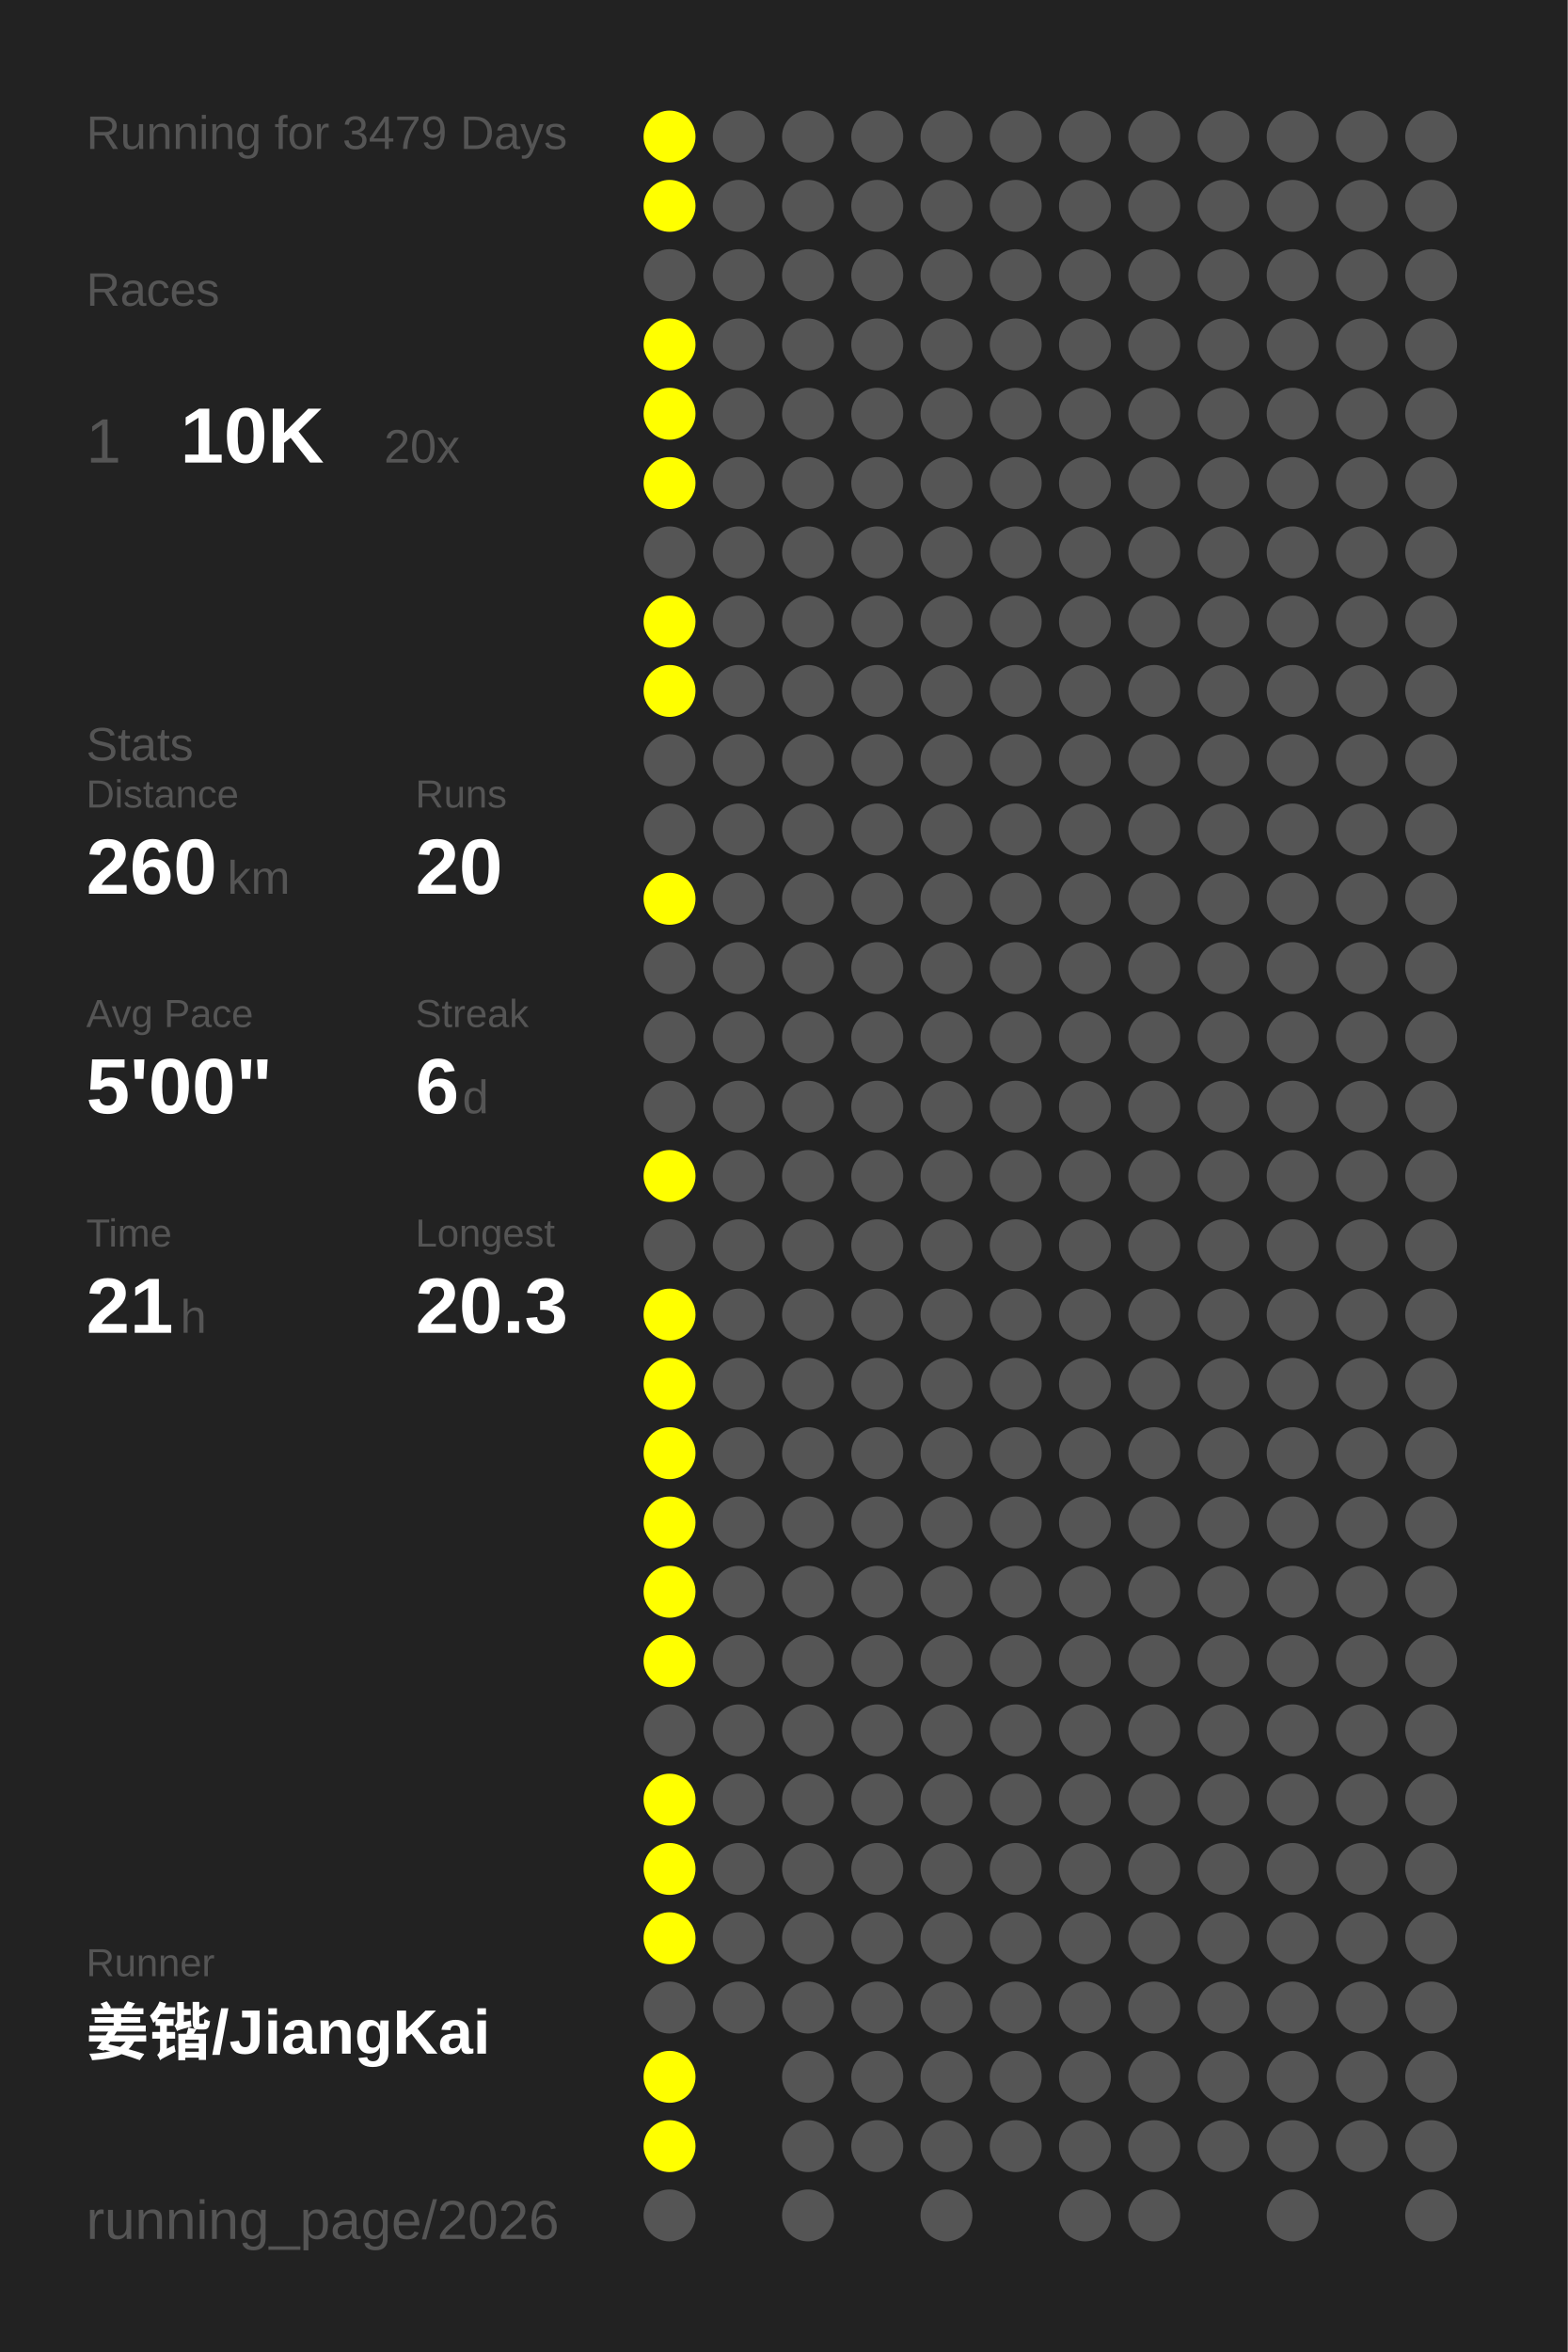
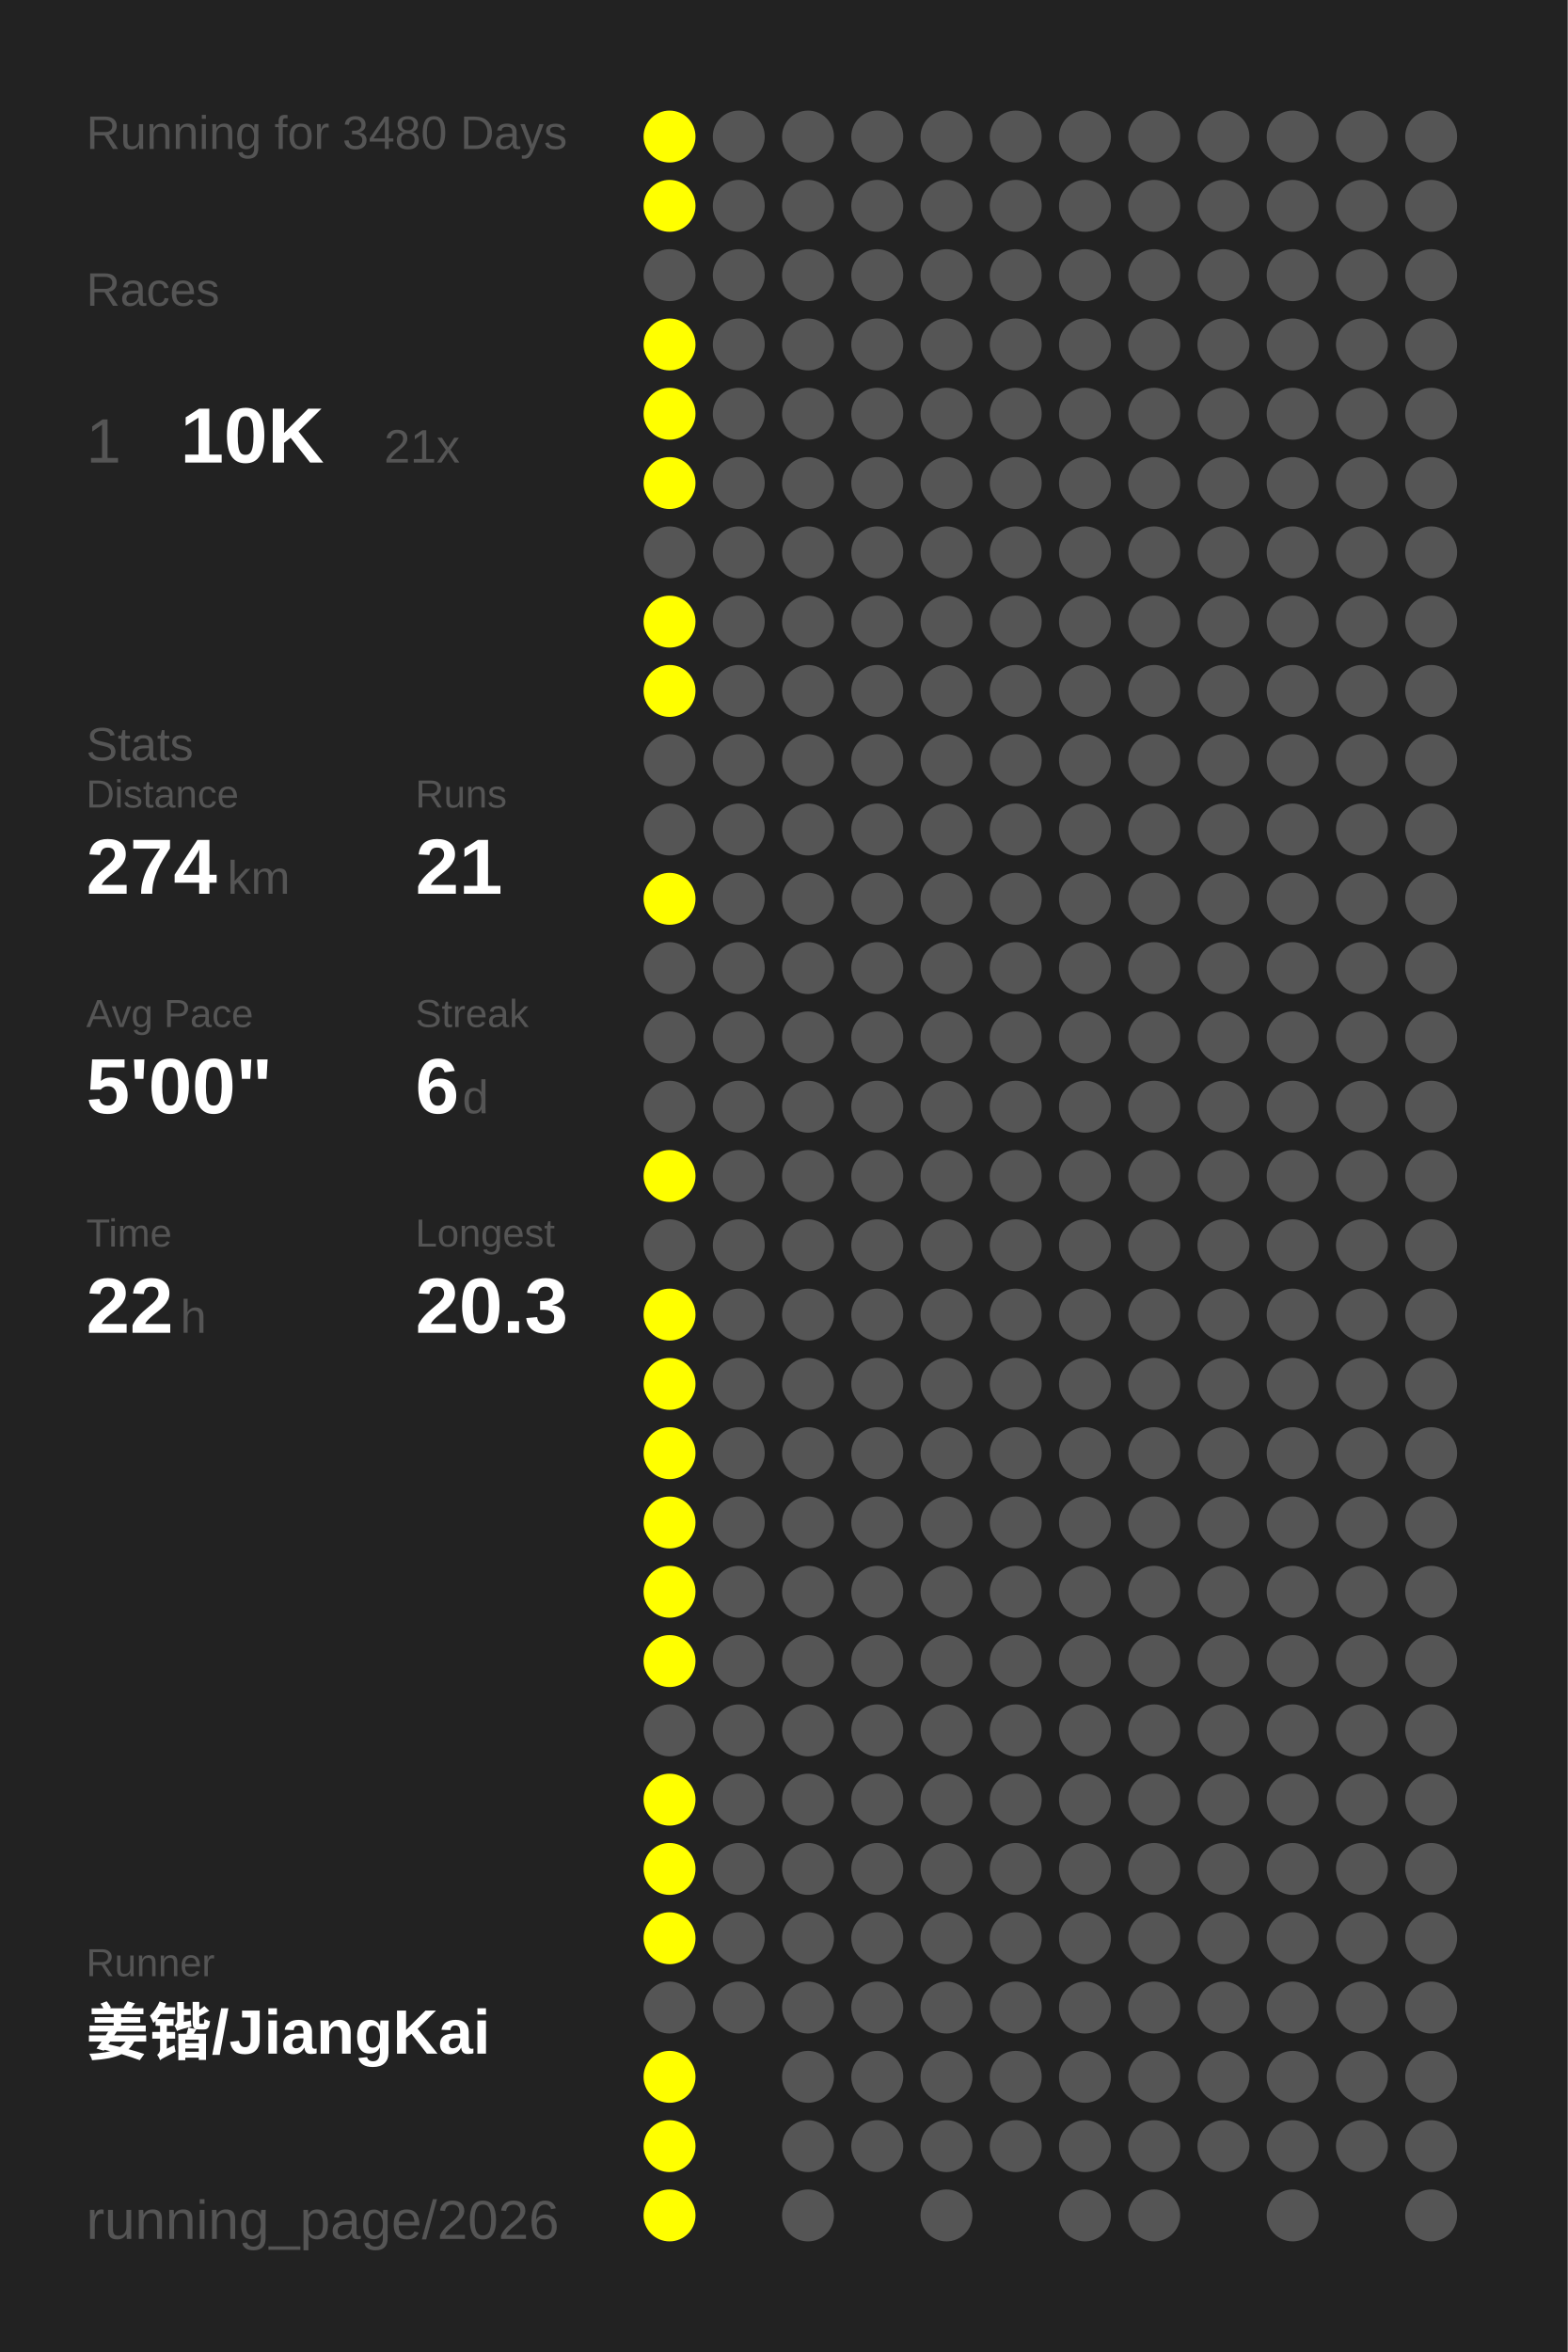
<svg xmlns="http://www.w3.org/2000/svg" baseProfile="full" height="300mm" version="1.1" viewBox="0,0,200,300" width="200mm">
  <defs />
  <rect fill="#222222" height="300" width="200" x="0" y="0" />
-   <text fill="#555555" style="font-size:6px; font-family:Arial;" x="11" y="19">Running for 3479 Days</text>
+   <text fill="#555555" style="font-size:6px; font-family:Arial;" x="11" y="19">Running for 3480 Days</text>
  <text fill="#555555" style="font-size:6px; font-family:Arial;" x="11" y="39">Races</text>
  <text fill="#555555" style="font-size:8px; font-family:Arial;" x="11" y="59">1</text>
  <text fill="#FFFFFF" style="font-size:10px; font-family:Arial; font-weight:bold;" x="23" y="59">10K</text>
-   <text fill="#555555" style="font-size:6px; font-family:Arial;" x="49" y="59">20x</text>
+   <text fill="#555555" style="font-size:6px; font-family:Arial;" x="49" y="59">21x</text>
  <text fill="#555555" style="font-size:6px; font-family:Arial;" x="11" y="97">Stats</text>
  <text fill="#555555" style="font-size:5px; font-family:Arial;" x="11" y="103">Distance</text>
-   <text fill="#FFFFFF" style="font-size:10px; font-family:Arial; font-weight:bold;" x="11" y="114">260</text>
+   <text fill="#FFFFFF" style="font-size:10px; font-family:Arial; font-weight:bold;" x="11" y="114">274</text>
  <text fill="#555555" style="font-size:6px; font-family:Arial;" x="29" y="114">km</text>
  <text fill="#555555" style="font-size:5px; font-family:Arial;" x="53" y="103">Runs</text>
-   <text fill="#FFFFFF" style="font-size:10px; font-family:Arial; font-weight:bold;" x="53" y="114">20</text>
+   <text fill="#FFFFFF" style="font-size:10px; font-family:Arial; font-weight:bold;" x="53" y="114">21</text>
  <text fill="#555555" style="font-size:5px; font-family:Arial;" x="11" y="131">Avg Pace</text>
  <text fill="#FFFFFF" style="font-size:10px; font-family:Arial; font-weight:bold;" x="11" y="142">5'00"</text>
  <text fill="#555555" style="font-size:5px; font-family:Arial;" x="53" y="131">Streak</text>
  <text fill="#FFFFFF" style="font-size:10px; font-family:Arial; font-weight:bold;" x="53" y="142">6</text>
  <text fill="#555555" style="font-size:6px; font-family:Arial;" x="59" y="142">d</text>
  <text fill="#555555" style="font-size:5px; font-family:Arial;" x="11" y="159">Time</text>
-   <text fill="#FFFFFF" style="font-size:10px; font-family:Arial; font-weight:bold;" x="11" y="170">21</text>
+   <text fill="#FFFFFF" style="font-size:10px; font-family:Arial; font-weight:bold;" x="11" y="170">22</text>
  <text fill="#555555" style="font-size:6px; font-family:Arial;" x="23" y="170">h</text>
  <text fill="#555555" style="font-size:5px; font-family:Arial;" x="53" y="159">Longest</text>
  <text fill="#FFFFFF" style="font-size:10px; font-family:Arial; font-weight:bold;" x="53" y="170">20.3</text>
  <text fill="#555555" style="font-size:5px; font-family:Arial;" x="11" y="252.065">Runner</text>
  <text fill="#FFFFFF" style="font-size:8px; font-family:Arial; font-weight:bold;" x="11" y="262.065">姜锴/JiangKai</text>
  <text fill="#555555" style="font-size:7px; font-family:Arial;" x="11" y="285.581">running_page/2026</text>
  <circle cx="85.417" cy="17.419" fill="#FFFF00" r="3.312" />
  <circle cx="85.417" cy="26.258" fill="#FFFF00" r="3.312" />
  <circle cx="85.417" cy="35.097" fill="#555555" r="3.312" />
  <circle cx="85.417" cy="43.935" fill="#FFFF00" r="3.312" />
  <circle cx="85.417" cy="52.774" fill="#FFFF00" r="3.312" />
  <circle cx="85.417" cy="61.613" fill="#FFFF00" r="3.312" />
  <circle cx="85.417" cy="70.452" fill="#555555" r="3.312" />
  <circle cx="85.417" cy="79.29" fill="#FFFF00" r="3.312" />
  <circle cx="85.417" cy="88.129" fill="#FFFF00" r="3.312" />
  <circle cx="85.417" cy="96.968" fill="#555555" r="3.312" />
  <circle cx="85.417" cy="105.806" fill="#555555" r="3.312" />
  <circle cx="85.417" cy="114.645" fill="#FFFF00" r="3.312" />
  <circle cx="85.417" cy="123.484" fill="#555555" r="3.312" />
  <circle cx="85.417" cy="132.323" fill="#555555" r="3.312" />
  <circle cx="85.417" cy="141.161" fill="#555555" r="3.312" />
  <circle cx="85.417" cy="150" fill="#FFFF00" r="3.312" />
  <circle cx="85.417" cy="158.839" fill="#555555" r="3.312" />
  <circle cx="85.417" cy="167.677" fill="#FFFF00" r="3.312" />
  <circle cx="85.417" cy="176.516" fill="#FFFF00" r="3.312" />
  <circle cx="85.417" cy="185.355" fill="#FFFF00" r="3.312" />
  <circle cx="85.417" cy="194.194" fill="#FFFF00" r="3.312" />
  <circle cx="85.417" cy="203.032" fill="#FFFF00" r="3.312" />
  <circle cx="85.417" cy="211.871" fill="#FFFF00" r="3.312" />
  <circle cx="85.417" cy="220.71" fill="#555555" r="3.312" />
  <circle cx="85.417" cy="229.548" fill="#FFFF00" r="3.312" />
  <circle cx="85.417" cy="238.387" fill="#FFFF00" r="3.312" />
  <circle cx="85.417" cy="247.226" fill="#FFFF00" r="3.312" />
  <circle cx="85.417" cy="256.065" fill="#555555" r="3.312" />
  <circle cx="85.417" cy="264.903" fill="#FFFF00" r="3.312" />
  <circle cx="85.417" cy="273.742" fill="#FFFF00" r="3.312" />
-   <circle cx="85.417" cy="282.581" fill="#555555" r="3.312" />
+   <circle cx="85.417" cy="282.581" fill="#FFFF00" r="3.312" />
  <circle cx="94.25" cy="17.419" fill="#555555" r="3.312" />
  <circle cx="94.25" cy="26.258" fill="#555555" r="3.312" />
  <circle cx="94.25" cy="35.097" fill="#555555" r="3.312" />
  <circle cx="94.25" cy="43.935" fill="#555555" r="3.312" />
  <circle cx="94.25" cy="52.774" fill="#555555" r="3.312" />
  <circle cx="94.25" cy="61.613" fill="#555555" r="3.312" />
  <circle cx="94.25" cy="70.452" fill="#555555" r="3.312" />
  <circle cx="94.25" cy="79.29" fill="#555555" r="3.312" />
  <circle cx="94.25" cy="88.129" fill="#555555" r="3.312" />
  <circle cx="94.25" cy="96.968" fill="#555555" r="3.312" />
  <circle cx="94.25" cy="105.806" fill="#555555" r="3.312" />
  <circle cx="94.25" cy="114.645" fill="#555555" r="3.312" />
  <circle cx="94.25" cy="123.484" fill="#555555" r="3.312" />
  <circle cx="94.25" cy="132.323" fill="#555555" r="3.312" />
  <circle cx="94.25" cy="141.161" fill="#555555" r="3.312" />
  <circle cx="94.25" cy="150" fill="#555555" r="3.312" />
  <circle cx="94.25" cy="158.839" fill="#555555" r="3.312" />
  <circle cx="94.25" cy="167.677" fill="#555555" r="3.312" />
  <circle cx="94.25" cy="176.516" fill="#555555" r="3.312" />
  <circle cx="94.25" cy="185.355" fill="#555555" r="3.312" />
  <circle cx="94.25" cy="194.194" fill="#555555" r="3.312" />
  <circle cx="94.25" cy="203.032" fill="#555555" r="3.312" />
  <circle cx="94.25" cy="211.871" fill="#555555" r="3.312" />
  <circle cx="94.25" cy="220.71" fill="#555555" r="3.312" />
  <circle cx="94.25" cy="229.548" fill="#555555" r="3.312" />
  <circle cx="94.25" cy="238.387" fill="#555555" r="3.312" />
  <circle cx="94.25" cy="247.226" fill="#555555" r="3.312" />
  <circle cx="94.25" cy="256.065" fill="#555555" r="3.312" />
  <circle cx="103.083" cy="17.419" fill="#555555" r="3.312" />
  <circle cx="103.083" cy="26.258" fill="#555555" r="3.312" />
  <circle cx="103.083" cy="35.097" fill="#555555" r="3.312" />
  <circle cx="103.083" cy="43.935" fill="#555555" r="3.312" />
  <circle cx="103.083" cy="52.774" fill="#555555" r="3.312" />
  <circle cx="103.083" cy="61.613" fill="#555555" r="3.312" />
  <circle cx="103.083" cy="70.452" fill="#555555" r="3.312" />
  <circle cx="103.083" cy="79.29" fill="#555555" r="3.312" />
  <circle cx="103.083" cy="88.129" fill="#555555" r="3.312" />
  <circle cx="103.083" cy="96.968" fill="#555555" r="3.312" />
  <circle cx="103.083" cy="105.806" fill="#555555" r="3.312" />
  <circle cx="103.083" cy="114.645" fill="#555555" r="3.312" />
  <circle cx="103.083" cy="123.484" fill="#555555" r="3.312" />
  <circle cx="103.083" cy="132.323" fill="#555555" r="3.312" />
  <circle cx="103.083" cy="141.161" fill="#555555" r="3.312" />
  <circle cx="103.083" cy="150" fill="#555555" r="3.312" />
  <circle cx="103.083" cy="158.839" fill="#555555" r="3.312" />
  <circle cx="103.083" cy="167.677" fill="#555555" r="3.312" />
  <circle cx="103.083" cy="176.516" fill="#555555" r="3.312" />
  <circle cx="103.083" cy="185.355" fill="#555555" r="3.312" />
  <circle cx="103.083" cy="194.194" fill="#555555" r="3.312" />
  <circle cx="103.083" cy="203.032" fill="#555555" r="3.312" />
  <circle cx="103.083" cy="211.871" fill="#555555" r="3.312" />
  <circle cx="103.083" cy="220.71" fill="#555555" r="3.312" />
  <circle cx="103.083" cy="229.548" fill="#555555" r="3.312" />
  <circle cx="103.083" cy="238.387" fill="#555555" r="3.312" />
  <circle cx="103.083" cy="247.226" fill="#555555" r="3.312" />
  <circle cx="103.083" cy="256.065" fill="#555555" r="3.312" />
  <circle cx="103.083" cy="264.903" fill="#555555" r="3.312" />
  <circle cx="103.083" cy="273.742" fill="#555555" r="3.312" />
  <circle cx="103.083" cy="282.581" fill="#555555" r="3.312" />
  <circle cx="111.917" cy="17.419" fill="#555555" r="3.312" />
  <circle cx="111.917" cy="26.258" fill="#555555" r="3.312" />
  <circle cx="111.917" cy="35.097" fill="#555555" r="3.312" />
  <circle cx="111.917" cy="43.935" fill="#555555" r="3.312" />
  <circle cx="111.917" cy="52.774" fill="#555555" r="3.312" />
  <circle cx="111.917" cy="61.613" fill="#555555" r="3.312" />
  <circle cx="111.917" cy="70.452" fill="#555555" r="3.312" />
  <circle cx="111.917" cy="79.29" fill="#555555" r="3.312" />
  <circle cx="111.917" cy="88.129" fill="#555555" r="3.312" />
  <circle cx="111.917" cy="96.968" fill="#555555" r="3.312" />
  <circle cx="111.917" cy="105.806" fill="#555555" r="3.312" />
  <circle cx="111.917" cy="114.645" fill="#555555" r="3.312" />
  <circle cx="111.917" cy="123.484" fill="#555555" r="3.312" />
  <circle cx="111.917" cy="132.323" fill="#555555" r="3.312" />
  <circle cx="111.917" cy="141.161" fill="#555555" r="3.312" />
  <circle cx="111.917" cy="150" fill="#555555" r="3.312" />
  <circle cx="111.917" cy="158.839" fill="#555555" r="3.312" />
  <circle cx="111.917" cy="167.677" fill="#555555" r="3.312" />
  <circle cx="111.917" cy="176.516" fill="#555555" r="3.312" />
  <circle cx="111.917" cy="185.355" fill="#555555" r="3.312" />
  <circle cx="111.917" cy="194.194" fill="#555555" r="3.312" />
  <circle cx="111.917" cy="203.032" fill="#555555" r="3.312" />
  <circle cx="111.917" cy="211.871" fill="#555555" r="3.312" />
  <circle cx="111.917" cy="220.71" fill="#555555" r="3.312" />
  <circle cx="111.917" cy="229.548" fill="#555555" r="3.312" />
  <circle cx="111.917" cy="238.387" fill="#555555" r="3.312" />
  <circle cx="111.917" cy="247.226" fill="#555555" r="3.312" />
  <circle cx="111.917" cy="256.065" fill="#555555" r="3.312" />
  <circle cx="111.917" cy="264.903" fill="#555555" r="3.312" />
  <circle cx="111.917" cy="273.742" fill="#555555" r="3.312" />
  <circle cx="120.75" cy="17.419" fill="#555555" r="3.312" />
  <circle cx="120.75" cy="26.258" fill="#555555" r="3.312" />
  <circle cx="120.75" cy="35.097" fill="#555555" r="3.312" />
  <circle cx="120.75" cy="43.935" fill="#555555" r="3.312" />
  <circle cx="120.75" cy="52.774" fill="#555555" r="3.312" />
  <circle cx="120.75" cy="61.613" fill="#555555" r="3.312" />
  <circle cx="120.75" cy="70.452" fill="#555555" r="3.312" />
  <circle cx="120.75" cy="79.29" fill="#555555" r="3.312" />
  <circle cx="120.75" cy="88.129" fill="#555555" r="3.312" />
  <circle cx="120.75" cy="96.968" fill="#555555" r="3.312" />
  <circle cx="120.75" cy="105.806" fill="#555555" r="3.312" />
  <circle cx="120.75" cy="114.645" fill="#555555" r="3.312" />
  <circle cx="120.75" cy="123.484" fill="#555555" r="3.312" />
  <circle cx="120.75" cy="132.323" fill="#555555" r="3.312" />
  <circle cx="120.75" cy="141.161" fill="#555555" r="3.312" />
  <circle cx="120.75" cy="150" fill="#555555" r="3.312" />
  <circle cx="120.75" cy="158.839" fill="#555555" r="3.312" />
  <circle cx="120.75" cy="167.677" fill="#555555" r="3.312" />
  <circle cx="120.75" cy="176.516" fill="#555555" r="3.312" />
  <circle cx="120.75" cy="185.355" fill="#555555" r="3.312" />
  <circle cx="120.75" cy="194.194" fill="#555555" r="3.312" />
  <circle cx="120.75" cy="203.032" fill="#555555" r="3.312" />
  <circle cx="120.75" cy="211.871" fill="#555555" r="3.312" />
  <circle cx="120.75" cy="220.71" fill="#555555" r="3.312" />
  <circle cx="120.75" cy="229.548" fill="#555555" r="3.312" />
  <circle cx="120.75" cy="238.387" fill="#555555" r="3.312" />
  <circle cx="120.75" cy="247.226" fill="#555555" r="3.312" />
  <circle cx="120.75" cy="256.065" fill="#555555" r="3.312" />
  <circle cx="120.75" cy="264.903" fill="#555555" r="3.312" />
  <circle cx="120.75" cy="273.742" fill="#555555" r="3.312" />
  <circle cx="120.75" cy="282.581" fill="#555555" r="3.312" />
  <circle cx="129.583" cy="17.419" fill="#555555" r="3.312" />
  <circle cx="129.583" cy="26.258" fill="#555555" r="3.312" />
  <circle cx="129.583" cy="35.097" fill="#555555" r="3.312" />
  <circle cx="129.583" cy="43.935" fill="#555555" r="3.312" />
  <circle cx="129.583" cy="52.774" fill="#555555" r="3.312" />
  <circle cx="129.583" cy="61.613" fill="#555555" r="3.312" />
  <circle cx="129.583" cy="70.452" fill="#555555" r="3.312" />
  <circle cx="129.583" cy="79.29" fill="#555555" r="3.312" />
  <circle cx="129.583" cy="88.129" fill="#555555" r="3.312" />
  <circle cx="129.583" cy="96.968" fill="#555555" r="3.312" />
  <circle cx="129.583" cy="105.806" fill="#555555" r="3.312" />
  <circle cx="129.583" cy="114.645" fill="#555555" r="3.312" />
  <circle cx="129.583" cy="123.484" fill="#555555" r="3.312" />
  <circle cx="129.583" cy="132.323" fill="#555555" r="3.312" />
  <circle cx="129.583" cy="141.161" fill="#555555" r="3.312" />
  <circle cx="129.583" cy="150" fill="#555555" r="3.312" />
  <circle cx="129.583" cy="158.839" fill="#555555" r="3.312" />
  <circle cx="129.583" cy="167.677" fill="#555555" r="3.312" />
  <circle cx="129.583" cy="176.516" fill="#555555" r="3.312" />
  <circle cx="129.583" cy="185.355" fill="#555555" r="3.312" />
  <circle cx="129.583" cy="194.194" fill="#555555" r="3.312" />
  <circle cx="129.583" cy="203.032" fill="#555555" r="3.312" />
  <circle cx="129.583" cy="211.871" fill="#555555" r="3.312" />
  <circle cx="129.583" cy="220.71" fill="#555555" r="3.312" />
  <circle cx="129.583" cy="229.548" fill="#555555" r="3.312" />
  <circle cx="129.583" cy="238.387" fill="#555555" r="3.312" />
  <circle cx="129.583" cy="247.226" fill="#555555" r="3.312" />
  <circle cx="129.583" cy="256.065" fill="#555555" r="3.312" />
  <circle cx="129.583" cy="264.903" fill="#555555" r="3.312" />
  <circle cx="129.583" cy="273.742" fill="#555555" r="3.312" />
  <circle cx="138.417" cy="17.419" fill="#555555" r="3.312" />
  <circle cx="138.417" cy="26.258" fill="#555555" r="3.312" />
  <circle cx="138.417" cy="35.097" fill="#555555" r="3.312" />
  <circle cx="138.417" cy="43.935" fill="#555555" r="3.312" />
  <circle cx="138.417" cy="52.774" fill="#555555" r="3.312" />
  <circle cx="138.417" cy="61.613" fill="#555555" r="3.312" />
  <circle cx="138.417" cy="70.452" fill="#555555" r="3.312" />
  <circle cx="138.417" cy="79.29" fill="#555555" r="3.312" />
  <circle cx="138.417" cy="88.129" fill="#555555" r="3.312" />
  <circle cx="138.417" cy="96.968" fill="#555555" r="3.312" />
  <circle cx="138.417" cy="105.806" fill="#555555" r="3.312" />
  <circle cx="138.417" cy="114.645" fill="#555555" r="3.312" />
  <circle cx="138.417" cy="123.484" fill="#555555" r="3.312" />
  <circle cx="138.417" cy="132.323" fill="#555555" r="3.312" />
  <circle cx="138.417" cy="141.161" fill="#555555" r="3.312" />
  <circle cx="138.417" cy="150" fill="#555555" r="3.312" />
  <circle cx="138.417" cy="158.839" fill="#555555" r="3.312" />
  <circle cx="138.417" cy="167.677" fill="#555555" r="3.312" />
  <circle cx="138.417" cy="176.516" fill="#555555" r="3.312" />
  <circle cx="138.417" cy="185.355" fill="#555555" r="3.312" />
  <circle cx="138.417" cy="194.194" fill="#555555" r="3.312" />
  <circle cx="138.417" cy="203.032" fill="#555555" r="3.312" />
  <circle cx="138.417" cy="211.871" fill="#555555" r="3.312" />
  <circle cx="138.417" cy="220.71" fill="#555555" r="3.312" />
  <circle cx="138.417" cy="229.548" fill="#555555" r="3.312" />
  <circle cx="138.417" cy="238.387" fill="#555555" r="3.312" />
  <circle cx="138.417" cy="247.226" fill="#555555" r="3.312" />
  <circle cx="138.417" cy="256.065" fill="#555555" r="3.312" />
  <circle cx="138.417" cy="264.903" fill="#555555" r="3.312" />
  <circle cx="138.417" cy="273.742" fill="#555555" r="3.312" />
  <circle cx="138.417" cy="282.581" fill="#555555" r="3.312" />
  <circle cx="147.25" cy="17.419" fill="#555555" r="3.312" />
  <circle cx="147.25" cy="26.258" fill="#555555" r="3.312" />
  <circle cx="147.25" cy="35.097" fill="#555555" r="3.312" />
  <circle cx="147.25" cy="43.935" fill="#555555" r="3.312" />
  <circle cx="147.25" cy="52.774" fill="#555555" r="3.312" />
  <circle cx="147.25" cy="61.613" fill="#555555" r="3.312" />
  <circle cx="147.25" cy="70.452" fill="#555555" r="3.312" />
  <circle cx="147.25" cy="79.29" fill="#555555" r="3.312" />
  <circle cx="147.25" cy="88.129" fill="#555555" r="3.312" />
  <circle cx="147.25" cy="96.968" fill="#555555" r="3.312" />
  <circle cx="147.25" cy="105.806" fill="#555555" r="3.312" />
  <circle cx="147.25" cy="114.645" fill="#555555" r="3.312" />
  <circle cx="147.25" cy="123.484" fill="#555555" r="3.312" />
  <circle cx="147.25" cy="132.323" fill="#555555" r="3.312" />
  <circle cx="147.25" cy="141.161" fill="#555555" r="3.312" />
  <circle cx="147.25" cy="150" fill="#555555" r="3.312" />
  <circle cx="147.25" cy="158.839" fill="#555555" r="3.312" />
  <circle cx="147.25" cy="167.677" fill="#555555" r="3.312" />
  <circle cx="147.25" cy="176.516" fill="#555555" r="3.312" />
  <circle cx="147.25" cy="185.355" fill="#555555" r="3.312" />
  <circle cx="147.25" cy="194.194" fill="#555555" r="3.312" />
  <circle cx="147.25" cy="203.032" fill="#555555" r="3.312" />
  <circle cx="147.25" cy="211.871" fill="#555555" r="3.312" />
  <circle cx="147.25" cy="220.71" fill="#555555" r="3.312" />
  <circle cx="147.25" cy="229.548" fill="#555555" r="3.312" />
  <circle cx="147.25" cy="238.387" fill="#555555" r="3.312" />
  <circle cx="147.25" cy="247.226" fill="#555555" r="3.312" />
  <circle cx="147.25" cy="256.065" fill="#555555" r="3.312" />
  <circle cx="147.25" cy="264.903" fill="#555555" r="3.312" />
  <circle cx="147.25" cy="273.742" fill="#555555" r="3.312" />
  <circle cx="147.25" cy="282.581" fill="#555555" r="3.312" />
  <circle cx="156.083" cy="17.419" fill="#555555" r="3.312" />
  <circle cx="156.083" cy="26.258" fill="#555555" r="3.312" />
  <circle cx="156.083" cy="35.097" fill="#555555" r="3.312" />
  <circle cx="156.083" cy="43.935" fill="#555555" r="3.312" />
  <circle cx="156.083" cy="52.774" fill="#555555" r="3.312" />
  <circle cx="156.083" cy="61.613" fill="#555555" r="3.312" />
  <circle cx="156.083" cy="70.452" fill="#555555" r="3.312" />
  <circle cx="156.083" cy="79.29" fill="#555555" r="3.312" />
  <circle cx="156.083" cy="88.129" fill="#555555" r="3.312" />
  <circle cx="156.083" cy="96.968" fill="#555555" r="3.312" />
  <circle cx="156.083" cy="105.806" fill="#555555" r="3.312" />
  <circle cx="156.083" cy="114.645" fill="#555555" r="3.312" />
  <circle cx="156.083" cy="123.484" fill="#555555" r="3.312" />
  <circle cx="156.083" cy="132.323" fill="#555555" r="3.312" />
  <circle cx="156.083" cy="141.161" fill="#555555" r="3.312" />
  <circle cx="156.083" cy="150" fill="#555555" r="3.312" />
  <circle cx="156.083" cy="158.839" fill="#555555" r="3.312" />
  <circle cx="156.083" cy="167.677" fill="#555555" r="3.312" />
  <circle cx="156.083" cy="176.516" fill="#555555" r="3.312" />
  <circle cx="156.083" cy="185.355" fill="#555555" r="3.312" />
  <circle cx="156.083" cy="194.194" fill="#555555" r="3.312" />
  <circle cx="156.083" cy="203.032" fill="#555555" r="3.312" />
  <circle cx="156.083" cy="211.871" fill="#555555" r="3.312" />
  <circle cx="156.083" cy="220.71" fill="#555555" r="3.312" />
  <circle cx="156.083" cy="229.548" fill="#555555" r="3.312" />
  <circle cx="156.083" cy="238.387" fill="#555555" r="3.312" />
  <circle cx="156.083" cy="247.226" fill="#555555" r="3.312" />
  <circle cx="156.083" cy="256.065" fill="#555555" r="3.312" />
  <circle cx="156.083" cy="264.903" fill="#555555" r="3.312" />
  <circle cx="156.083" cy="273.742" fill="#555555" r="3.312" />
  <circle cx="164.917" cy="17.419" fill="#555555" r="3.312" />
  <circle cx="164.917" cy="26.258" fill="#555555" r="3.312" />
  <circle cx="164.917" cy="35.097" fill="#555555" r="3.312" />
  <circle cx="164.917" cy="43.935" fill="#555555" r="3.312" />
  <circle cx="164.917" cy="52.774" fill="#555555" r="3.312" />
  <circle cx="164.917" cy="61.613" fill="#555555" r="3.312" />
  <circle cx="164.917" cy="70.452" fill="#555555" r="3.312" />
  <circle cx="164.917" cy="79.29" fill="#555555" r="3.312" />
  <circle cx="164.917" cy="88.129" fill="#555555" r="3.312" />
  <circle cx="164.917" cy="96.968" fill="#555555" r="3.312" />
  <circle cx="164.917" cy="105.806" fill="#555555" r="3.312" />
  <circle cx="164.917" cy="114.645" fill="#555555" r="3.312" />
  <circle cx="164.917" cy="123.484" fill="#555555" r="3.312" />
  <circle cx="164.917" cy="132.323" fill="#555555" r="3.312" />
  <circle cx="164.917" cy="141.161" fill="#555555" r="3.312" />
  <circle cx="164.917" cy="150" fill="#555555" r="3.312" />
  <circle cx="164.917" cy="158.839" fill="#555555" r="3.312" />
  <circle cx="164.917" cy="167.677" fill="#555555" r="3.312" />
  <circle cx="164.917" cy="176.516" fill="#555555" r="3.312" />
  <circle cx="164.917" cy="185.355" fill="#555555" r="3.312" />
  <circle cx="164.917" cy="194.194" fill="#555555" r="3.312" />
  <circle cx="164.917" cy="203.032" fill="#555555" r="3.312" />
  <circle cx="164.917" cy="211.871" fill="#555555" r="3.312" />
  <circle cx="164.917" cy="220.71" fill="#555555" r="3.312" />
  <circle cx="164.917" cy="229.548" fill="#555555" r="3.312" />
  <circle cx="164.917" cy="238.387" fill="#555555" r="3.312" />
  <circle cx="164.917" cy="247.226" fill="#555555" r="3.312" />
  <circle cx="164.917" cy="256.065" fill="#555555" r="3.312" />
  <circle cx="164.917" cy="264.903" fill="#555555" r="3.312" />
  <circle cx="164.917" cy="273.742" fill="#555555" r="3.312" />
  <circle cx="164.917" cy="282.581" fill="#555555" r="3.312" />
  <circle cx="173.75" cy="17.419" fill="#555555" r="3.312" />
  <circle cx="173.75" cy="26.258" fill="#555555" r="3.312" />
  <circle cx="173.75" cy="35.097" fill="#555555" r="3.312" />
  <circle cx="173.75" cy="43.935" fill="#555555" r="3.312" />
  <circle cx="173.75" cy="52.774" fill="#555555" r="3.312" />
  <circle cx="173.75" cy="61.613" fill="#555555" r="3.312" />
  <circle cx="173.75" cy="70.452" fill="#555555" r="3.312" />
  <circle cx="173.75" cy="79.29" fill="#555555" r="3.312" />
  <circle cx="173.75" cy="88.129" fill="#555555" r="3.312" />
  <circle cx="173.75" cy="96.968" fill="#555555" r="3.312" />
  <circle cx="173.75" cy="105.806" fill="#555555" r="3.312" />
  <circle cx="173.75" cy="114.645" fill="#555555" r="3.312" />
  <circle cx="173.75" cy="123.484" fill="#555555" r="3.312" />
  <circle cx="173.75" cy="132.323" fill="#555555" r="3.312" />
  <circle cx="173.75" cy="141.161" fill="#555555" r="3.312" />
  <circle cx="173.75" cy="150" fill="#555555" r="3.312" />
  <circle cx="173.75" cy="158.839" fill="#555555" r="3.312" />
  <circle cx="173.75" cy="167.677" fill="#555555" r="3.312" />
  <circle cx="173.75" cy="176.516" fill="#555555" r="3.312" />
  <circle cx="173.75" cy="185.355" fill="#555555" r="3.312" />
  <circle cx="173.75" cy="194.194" fill="#555555" r="3.312" />
  <circle cx="173.75" cy="203.032" fill="#555555" r="3.312" />
  <circle cx="173.75" cy="211.871" fill="#555555" r="3.312" />
  <circle cx="173.75" cy="220.71" fill="#555555" r="3.312" />
  <circle cx="173.75" cy="229.548" fill="#555555" r="3.312" />
  <circle cx="173.75" cy="238.387" fill="#555555" r="3.312" />
  <circle cx="173.75" cy="247.226" fill="#555555" r="3.312" />
  <circle cx="173.75" cy="256.065" fill="#555555" r="3.312" />
  <circle cx="173.75" cy="264.903" fill="#555555" r="3.312" />
  <circle cx="173.75" cy="273.742" fill="#555555" r="3.312" />
  <circle cx="182.583" cy="17.419" fill="#555555" r="3.312" />
  <circle cx="182.583" cy="26.258" fill="#555555" r="3.312" />
  <circle cx="182.583" cy="35.097" fill="#555555" r="3.312" />
  <circle cx="182.583" cy="43.935" fill="#555555" r="3.312" />
  <circle cx="182.583" cy="52.774" fill="#555555" r="3.312" />
  <circle cx="182.583" cy="61.613" fill="#555555" r="3.312" />
  <circle cx="182.583" cy="70.452" fill="#555555" r="3.312" />
  <circle cx="182.583" cy="79.29" fill="#555555" r="3.312" />
  <circle cx="182.583" cy="88.129" fill="#555555" r="3.312" />
  <circle cx="182.583" cy="96.968" fill="#555555" r="3.312" />
  <circle cx="182.583" cy="105.806" fill="#555555" r="3.312" />
  <circle cx="182.583" cy="114.645" fill="#555555" r="3.312" />
  <circle cx="182.583" cy="123.484" fill="#555555" r="3.312" />
  <circle cx="182.583" cy="132.323" fill="#555555" r="3.312" />
  <circle cx="182.583" cy="141.161" fill="#555555" r="3.312" />
  <circle cx="182.583" cy="150" fill="#555555" r="3.312" />
  <circle cx="182.583" cy="158.839" fill="#555555" r="3.312" />
  <circle cx="182.583" cy="167.677" fill="#555555" r="3.312" />
  <circle cx="182.583" cy="176.516" fill="#555555" r="3.312" />
  <circle cx="182.583" cy="185.355" fill="#555555" r="3.312" />
  <circle cx="182.583" cy="194.194" fill="#555555" r="3.312" />
  <circle cx="182.583" cy="203.032" fill="#555555" r="3.312" />
  <circle cx="182.583" cy="211.871" fill="#555555" r="3.312" />
  <circle cx="182.583" cy="220.71" fill="#555555" r="3.312" />
  <circle cx="182.583" cy="229.548" fill="#555555" r="3.312" />
  <circle cx="182.583" cy="238.387" fill="#555555" r="3.312" />
  <circle cx="182.583" cy="247.226" fill="#555555" r="3.312" />
  <circle cx="182.583" cy="256.065" fill="#555555" r="3.312" />
  <circle cx="182.583" cy="264.903" fill="#555555" r="3.312" />
  <circle cx="182.583" cy="273.742" fill="#555555" r="3.312" />
  <circle cx="182.583" cy="282.581" fill="#555555" r="3.312" />
</svg>
